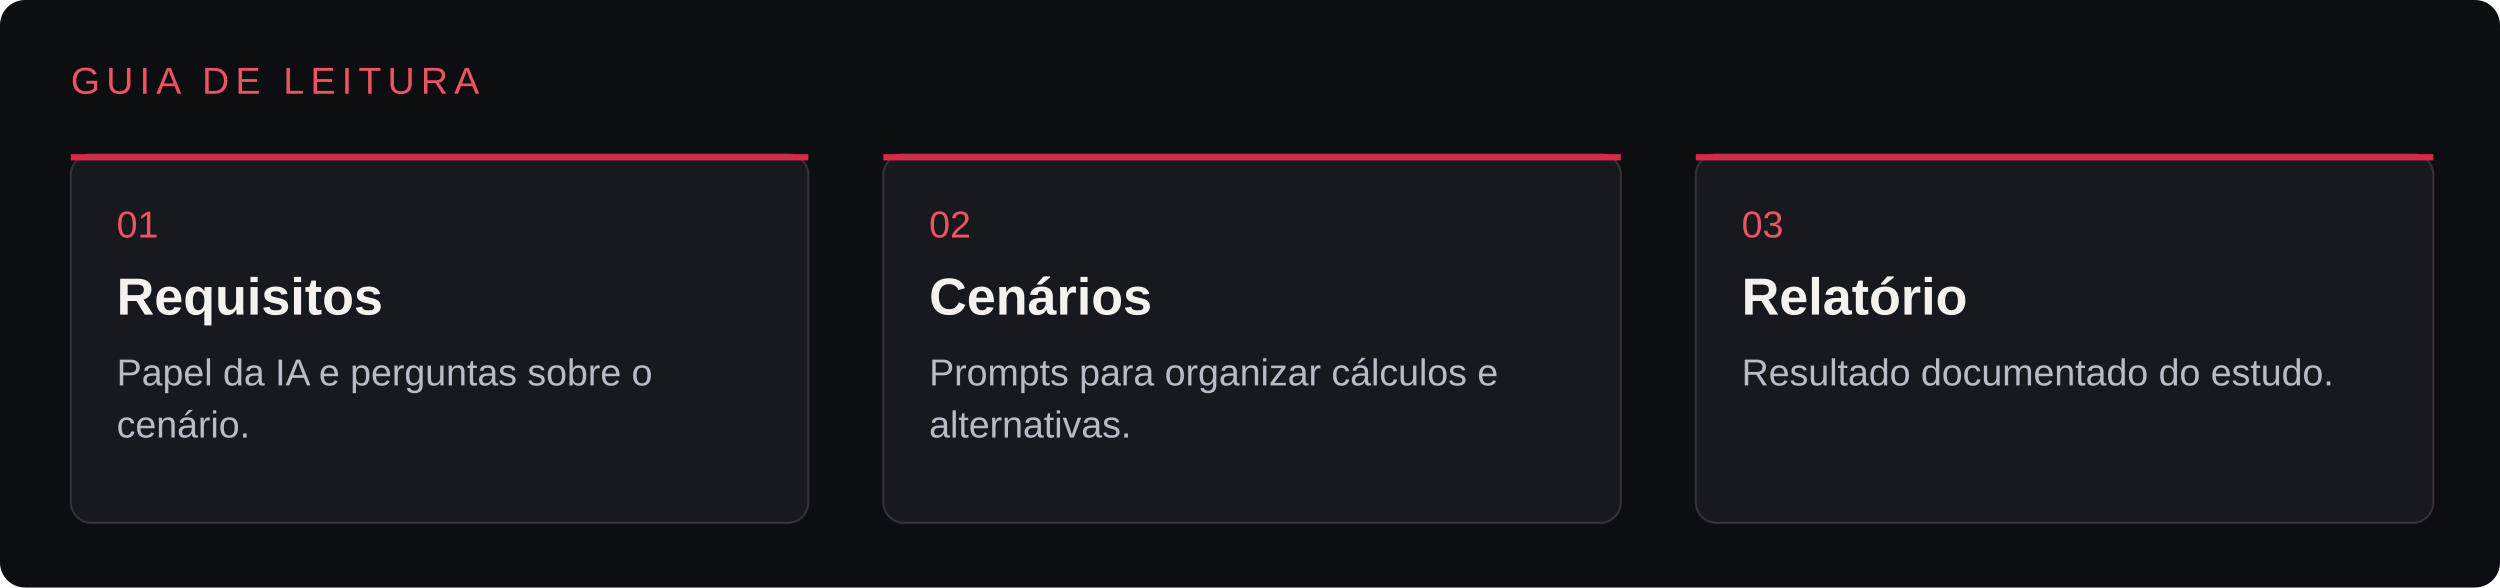
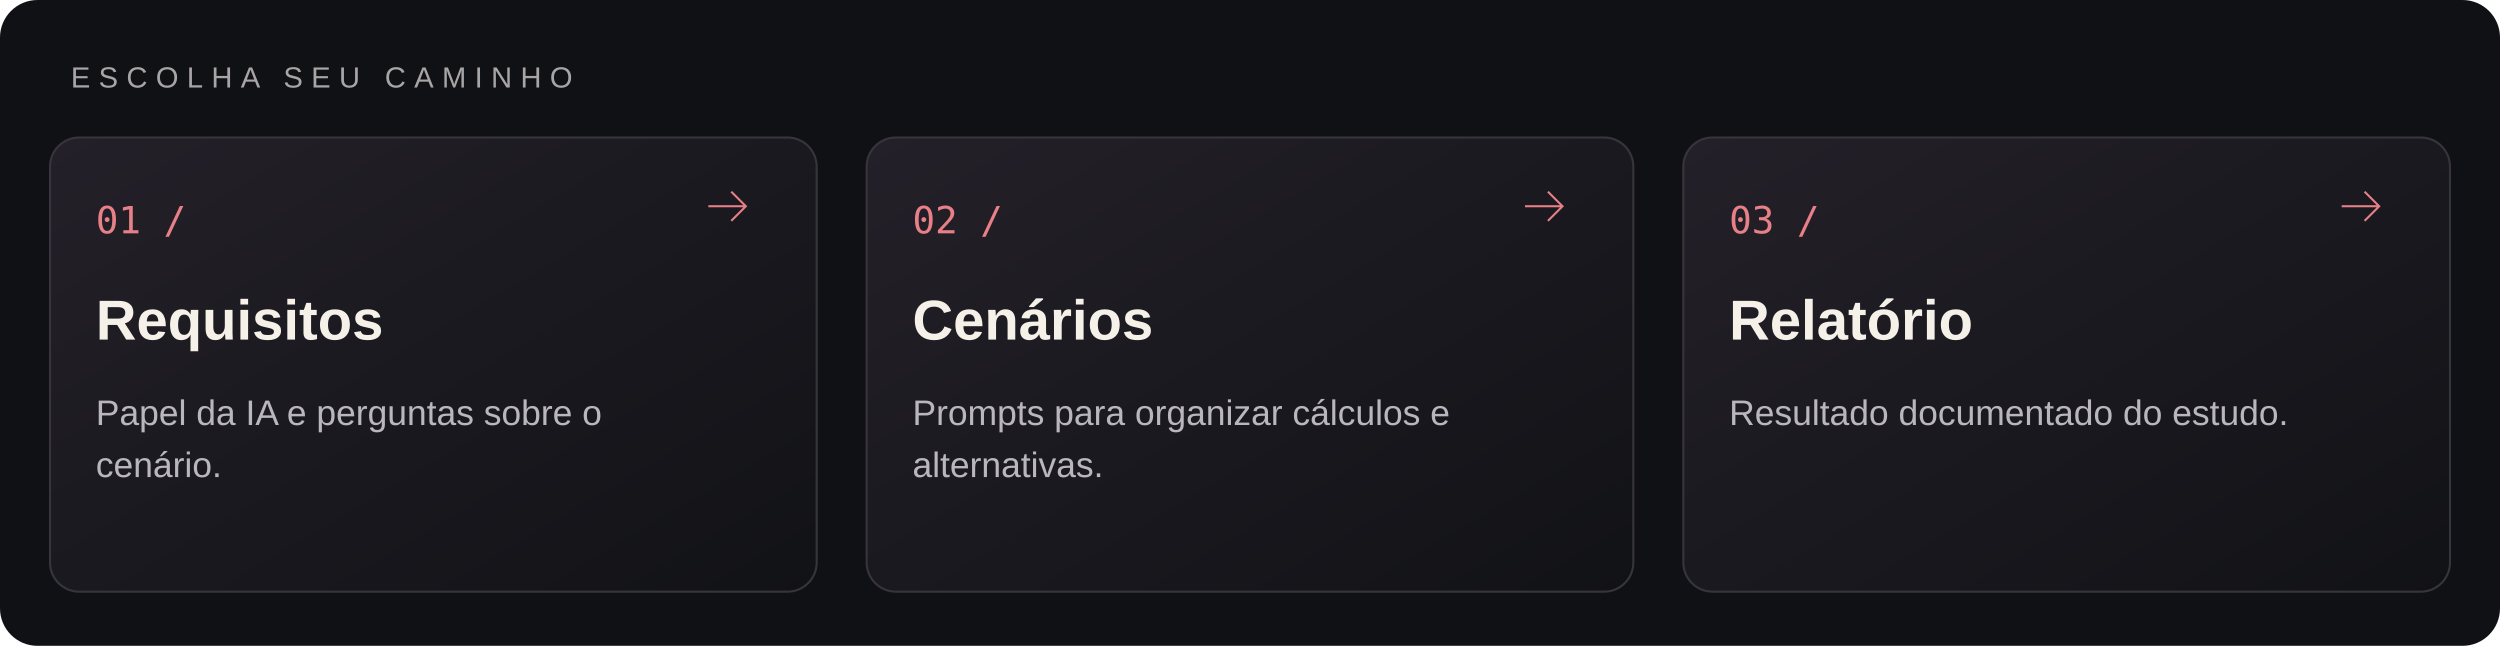
- <svg xmlns="http://www.w3.org/2000/svg" width="1200" height="282" viewBox="0 0 1200 282" role="img">
-   <rect width="1200" height="282" rx="12" fill="#0d0e12" />
-   <text x="34" y="45" font-family="Arial" font-size="18" letter-spacing="3" fill="#ef5262">GUIA DE LEITURA</text>
-   <rect x="34" y="74" width="354" height="177" rx="10" fill="#17191f" stroke="#363039" />
-   <rect x="34" y="74" width="354" height="3" fill="#d72d42" />
-   <text x="56" y="114" fill="#ef5262" font-family="Arial" font-size="18">01</text>
-   <text x="56" y="151" fill="#f5f1ee" font-family="Arial" font-weight="700" font-size="25">Requisitos</text>
-   <text x="56" y="185" fill="#b9bcc7" font-family="Arial" font-size="18">Papel da IA e perguntas sobre o</text>
-   <text x="56" y="210" fill="#b9bcc7" font-family="Arial" font-size="18">cenário.</text>
-   <rect x="424" y="74" width="354" height="177" rx="10" fill="#17191f" stroke="#363039" />
-   <rect x="424" y="74" width="354" height="3" fill="#d72d42" />
-   <text x="446" y="114" fill="#ef5262" font-family="Arial" font-size="18">02</text>
-   <text x="446" y="151" fill="#f5f1ee" font-family="Arial" font-weight="700" font-size="25">Cenários</text>
-   <text x="446" y="185" fill="#b9bcc7" font-family="Arial" font-size="18">Prompts para organizar cálculos e</text>
-   <text x="446" y="210" fill="#b9bcc7" font-family="Arial" font-size="18">alternativas.</text>
-   <rect x="814" y="74" width="354" height="177" rx="10" fill="#17191f" stroke="#363039" />
-   <rect x="814" y="74" width="354" height="3" fill="#d72d42" />
-   <text x="836" y="114" fill="#ef5262" font-family="Arial" font-size="18">03</text>
-   <text x="836" y="151" fill="#f5f1ee" font-family="Arial" font-weight="700" font-size="25">Relatório</text>
-   <text x="836" y="185" fill="#b9bcc7" font-family="Arial" font-size="18">Resultado documentado do estudo.</text>
+ <svg xmlns="http://www.w3.org/2000/svg" width="1200" height="310" viewBox="0 0 1200 310">
+   <defs>
+     <linearGradient id="g" x2="1" y2="1">
+       <stop stop-color="#242029" />
+       <stop offset="1" stop-color="#111216" />
+     </linearGradient>
+   </defs>
+   <rect width="1200" height="310" rx="18" fill="#101115" />
+   <text x="34" y="42" fill="#a9a5a6" font-family="Arial" font-size="14" letter-spacing="4">ESCOLHA SEU CAMINHO</text>
+   <rect x="24" y="66" width="368" height="218" rx="14" fill="url(#g)" stroke="#38343b" />
+   <text x="46" y="112" fill="#e78087" font-family="monospace" font-size="18">01 /</text>
+   <path d="M340 99h18m-7-7 7 7-7 7" fill="none" stroke="#e78087" />
+   <text x="46" y="163" fill="#f5f0e8" font-family="Arial" font-size="27" font-weight="600">Requisitos</text>
+   <text x="46" y="204" fill="#b9b6bd" font-family="Arial" font-size="17">Papel da IA e perguntas sobre o</text>
+   <text x="46" y="229" fill="#b9b6bd" font-family="Arial" font-size="17">cenário.</text>
+   <rect x="416" y="66" width="368" height="218" rx="14" fill="url(#g)" stroke="#38343b" />
+   <text x="438" y="112" fill="#e78087" font-family="monospace" font-size="18">02 /</text>
+   <path d="M732 99h18m-7-7 7 7-7 7" fill="none" stroke="#e78087" />
+   <text x="438" y="163" fill="#f5f0e8" font-family="Arial" font-size="27" font-weight="600">Cenários</text>
+   <text x="438" y="204" fill="#b9b6bd" font-family="Arial" font-size="17">Prompts para organizar cálculos e</text>
+   <text x="438" y="229" fill="#b9b6bd" font-family="Arial" font-size="17">alternativas.</text>
+   <rect x="808" y="66" width="368" height="218" rx="14" fill="url(#g)" stroke="#38343b" />
+   <text x="830" y="112" fill="#e78087" font-family="monospace" font-size="18">03 /</text>
+   <path d="M1124 99h18m-7-7 7 7-7 7" fill="none" stroke="#e78087" />
+   <text x="830" y="163" fill="#f5f0e8" font-family="Arial" font-size="27" font-weight="600">Relatório</text>
+   <text x="830" y="204" fill="#b9b6bd" font-family="Arial" font-size="17">Resultado documentado do estudo.</text>
</svg>
